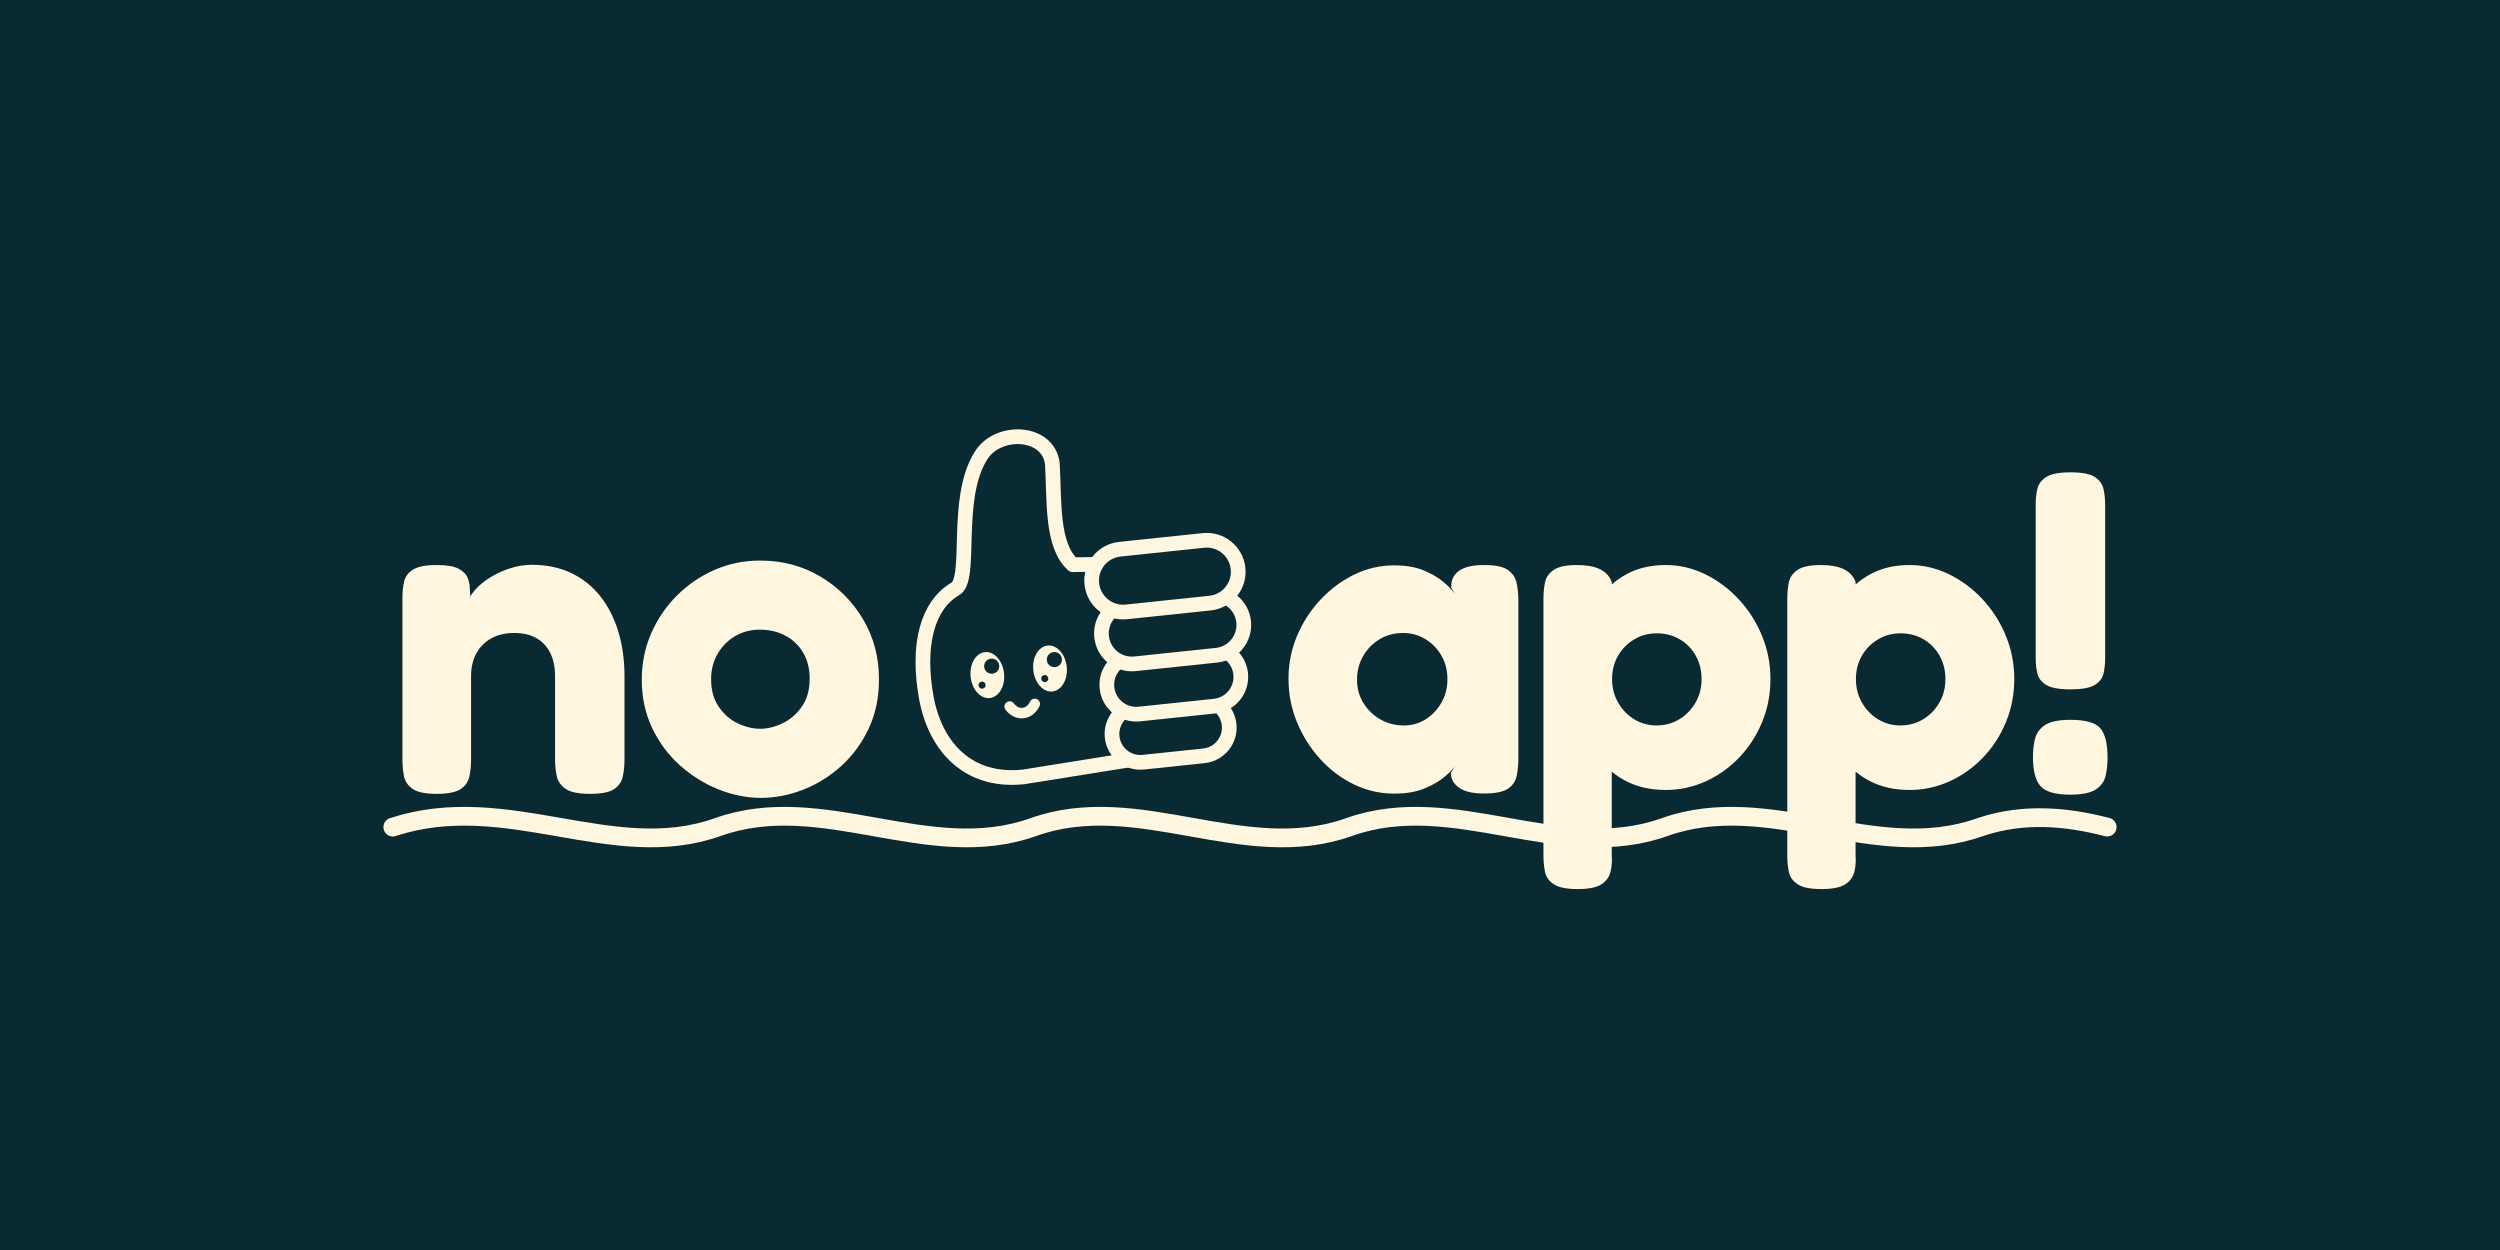
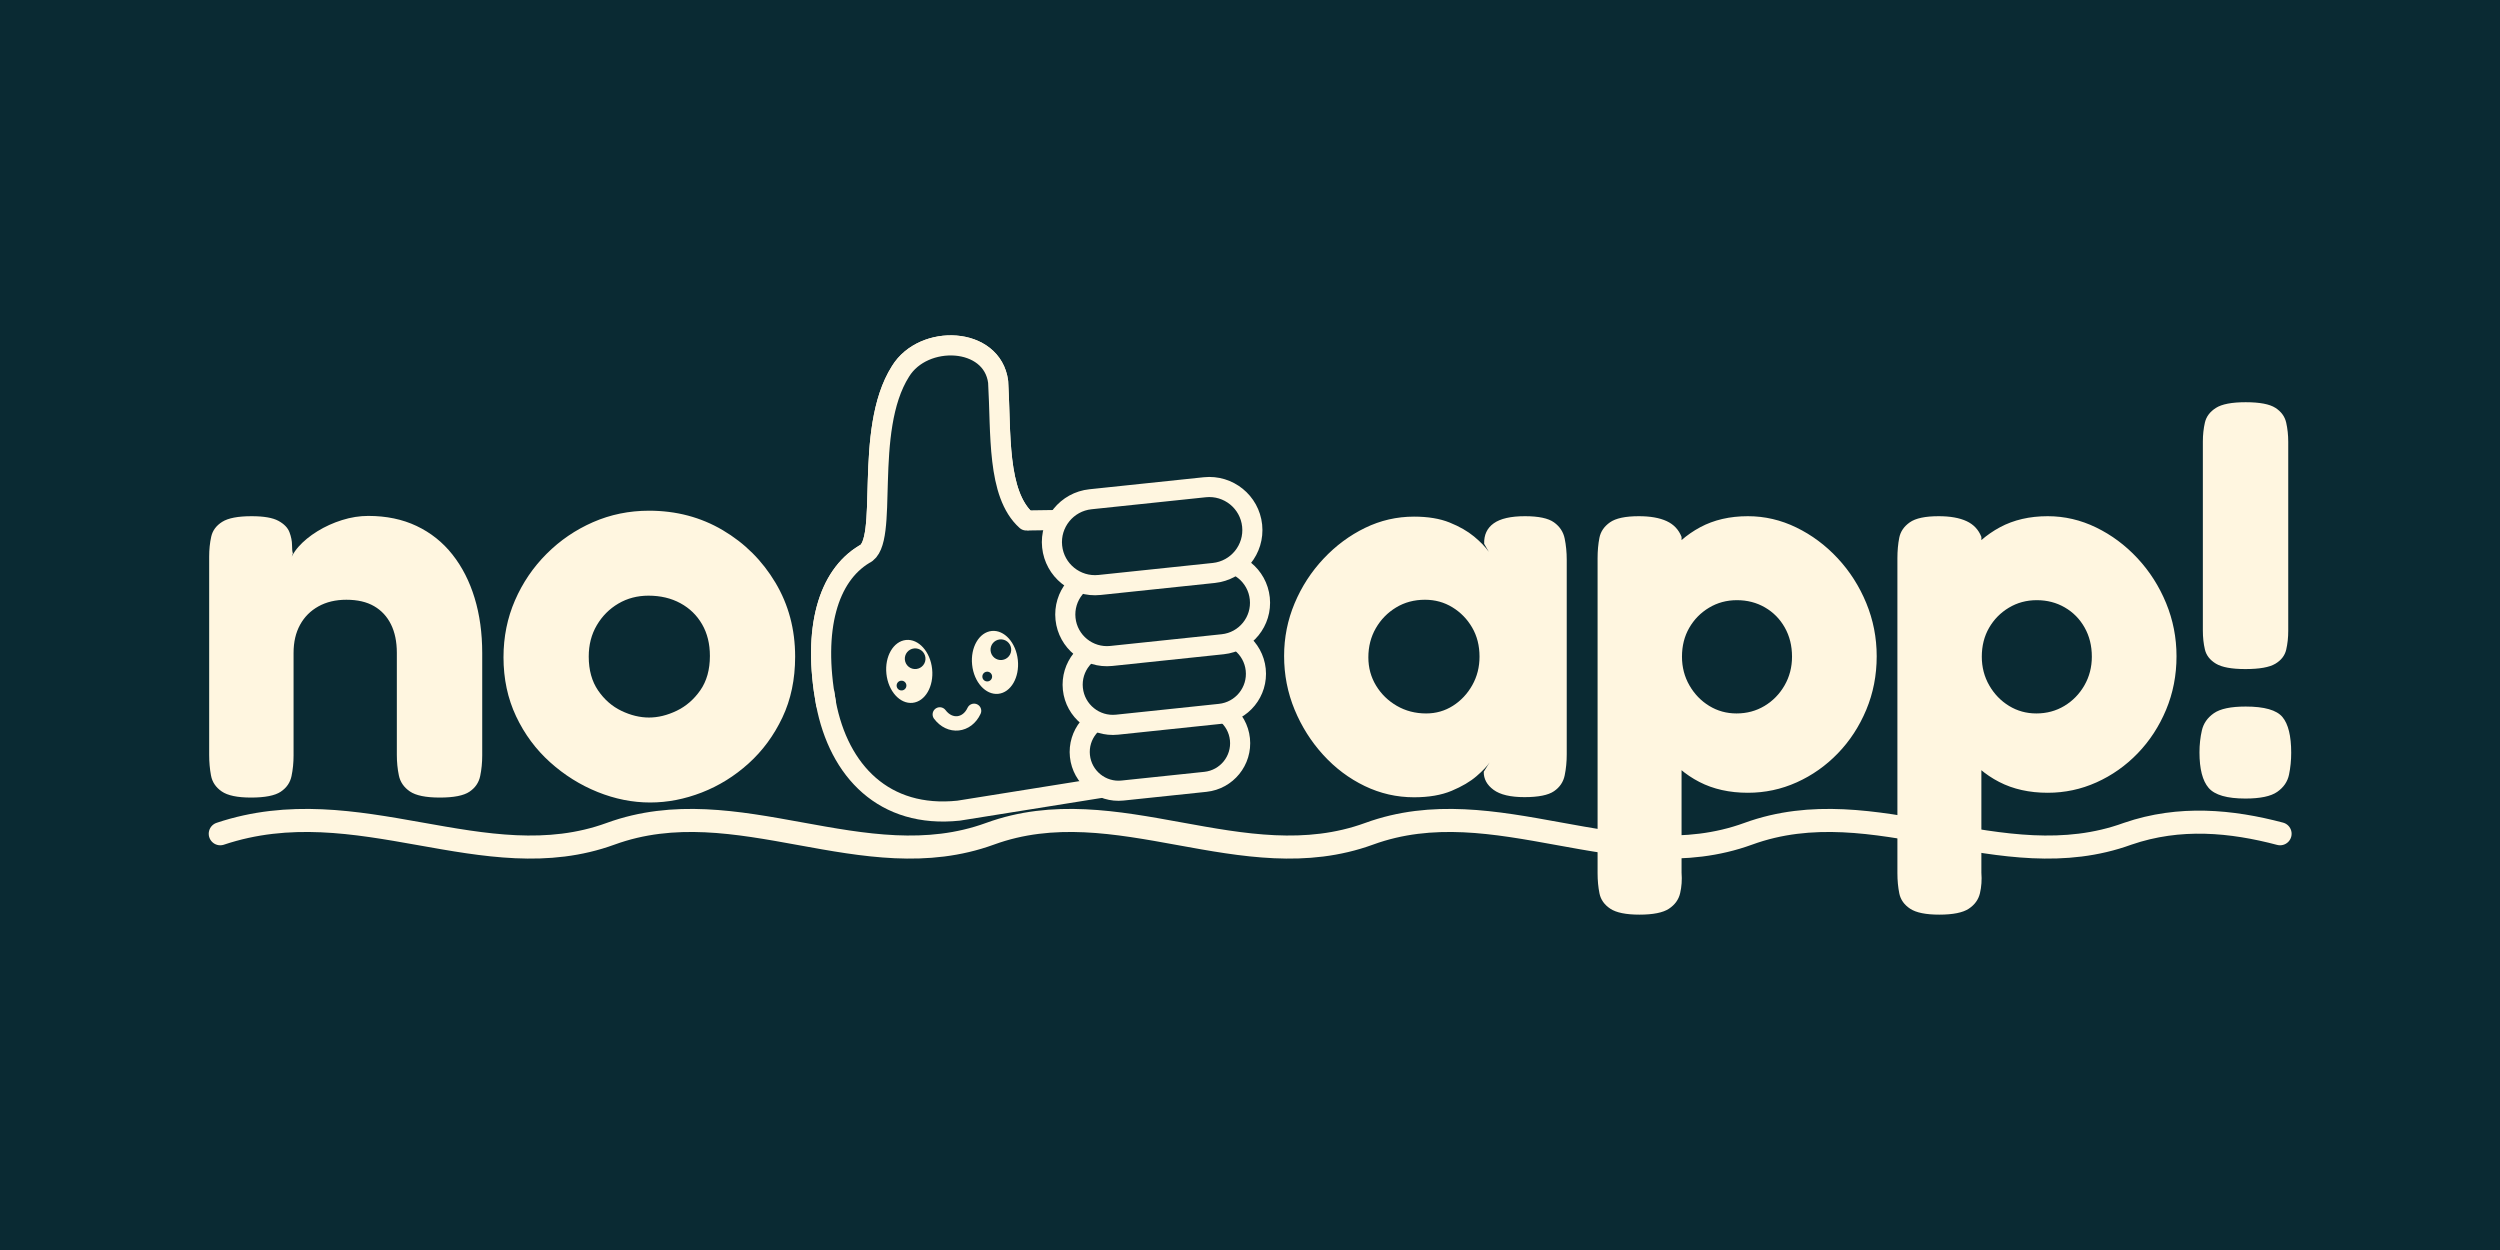
<svg xmlns="http://www.w3.org/2000/svg" width="1200" height="600" viewBox="0 0 1200 600">
  <rect width="1200" height="600" fill="#0A2A33" />
-   <g transform="translate(184.09 188.00)">
-     <path d="M 4.46 209.00 C 59.42 191.00 109.92 227.00 160.42 209.00 C 210.93 191.00 261.43 227.00 311.93 209.00 C 362.44 191.00 412.94 227.00 463.44 209.00 C 513.95 191.00 564.45 227.00 614.95 209.00 C 665.46 191.00 715.96 227.00 766.46 209.00 C 787.26 202.00 808.05 204.00 827.36 209.00" fill="none" stroke="#FFF6E0" stroke-width="9" stroke-linecap="round" />
-     <path d="M25.41 193.05Q17.435 193.05 13.97 190.658Q10.505 188.265 9.79 184.442Q9.075 180.62 9.075 176.385V99.0Q9.075 94.82 9.872 91.218Q10.67 87.615 14.163 85.415Q17.655 83.215 25.63 83.215Q32.78 83.215 36.108 85.03Q39.435 86.845 40.425 89.485Q41.415 92.125 41.415 94.463Q41.415 96.8 41.745 97.68L40.425 101.915Q40.975 98.505 43.918 95.178Q46.86 91.85 51.315 89.1Q55.77 86.35 60.94 84.728Q66.11 83.105 71.17 83.105Q81.785 83.105 90.062 87.038Q98.34 90.97 104.032 98.175Q109.725 105.38 112.695 115.143Q115.665 124.905 115.665 136.62V176.605Q115.665 180.84 114.868 184.663Q114.07 188.485 110.688 190.768Q107.305 193.05 99.11 193.05Q90.915 193.05 87.423 190.658Q83.93 188.265 83.132 184.442Q82.335 180.62 82.335 176.385V136.565Q82.335 130.075 80.052 125.455Q77.77 120.835 73.453 118.333Q69.135 115.83 62.645 115.83Q56.375 115.83 51.727 118.415Q47.08 121.0 44.55 125.62Q42.02 130.24 42.02 136.565V176.605Q42.02 180.84 41.222 184.663Q40.425 188.485 37.015 190.768Q33.605 193.05 25.41 193.05Z M181.225 194.975Q170.885 194.975 160.71 190.877Q150.535 186.78 142.175 179.273Q133.815 171.765 128.892 161.343Q123.97 150.92 123.97 138.27Q123.97 126.39 128.452 116.078Q132.935 105.765 140.8 97.9Q148.665 90.035 158.895 85.553Q169.125 81.07 180.785 81.07Q196.68 81.07 209.55 88.66Q222.42 96.25 230.12 109.148Q237.82 122.045 237.82 138.05Q237.82 151.305 232.843 161.81Q227.865 172.315 219.642 179.74Q211.42 187.165 201.382 191.07Q191.345 194.975 181.225 194.975ZM180.785 161.81Q186.065 161.81 191.565 159.17Q197.065 156.53 200.805 151.168Q204.545 145.805 204.545 137.775Q204.545 130.68 201.493 125.4Q198.44 120.12 193.022 117.178Q187.605 114.235 180.565 114.235Q174.075 114.235 168.822 117.315Q163.57 120.395 160.407 125.758Q157.245 131.12 157.245 137.995Q157.245 145.915 160.903 151.25Q164.56 156.585 170.005 159.197Q175.45 161.81 180.785 161.81Z M528.22 192.885Q520.025 192.885 516.148 190.025Q512.27 187.165 512.325 182.985L514.635 179.3Q513.205 181.5 509.52 184.69Q505.835 187.88 499.812 190.41Q493.79 192.94 485.1 192.94Q474.98 192.94 465.85 188.54Q456.72 184.14 449.652 176.385Q442.585 168.63 438.487 158.73Q434.39 148.83 434.39 137.775Q434.39 126.995 438.487 117.233Q442.585 107.47 449.762 99.825Q456.94 92.18 465.987 87.78Q475.035 83.38 485.1 83.38Q493.295 83.38 499.015 85.69Q504.735 88.0 508.53 91.135Q512.325 94.27 514.305 97.13L512.49 93.995Q512.325 88.77 516.23 85.993Q520.135 83.215 528.44 83.215Q536.415 83.215 539.77 85.635Q543.125 88.055 543.922 91.96Q544.72 95.865 544.72 100.265V176.22Q544.72 180.51 543.922 184.388Q543.125 188.265 539.742 190.575Q536.36 192.885 528.22 192.885ZM489.83 160.215Q495.605 160.215 500.307 157.218Q505.01 154.22 507.842 149.188Q510.675 144.155 510.675 138.05Q510.675 131.615 507.787 126.665Q504.9 121.715 500.087 118.773Q495.275 115.83 489.39 115.83Q483.065 115.83 478.087 118.855Q473.11 121.88 470.195 126.94Q467.28 132.0 467.28 138.325Q467.28 144.375 470.277 149.325Q473.275 154.275 478.39 157.245Q483.505 160.215 489.83 160.215Z M615.45 191.18Q604.67 191.18 596.475 186.945Q588.28 182.71 582.835 175.257Q577.39 167.805 574.668 158.125Q571.945 148.445 572.11 137.39Q572.275 126.5 575.08 116.683Q577.885 106.865 583.33 99.358Q588.775 91.85 596.805 87.532Q604.835 83.215 615.45 83.215Q625.295 83.215 634.342 87.615Q643.39 92.015 650.485 99.632Q657.58 107.25 661.65 117.123Q665.72 126.995 665.72 137.885Q665.72 149.05 661.65 158.785Q657.58 168.52 650.567 175.78Q643.555 183.04 634.507 187.11Q625.46 191.18 615.45 191.18ZM573.1 238.755Q565.235 238.755 561.743 236.445Q558.25 234.135 557.507 230.477Q556.765 226.82 556.765 222.585V99.605Q556.765 95.315 557.48 91.657Q558.195 88.0 561.605 85.608Q565.015 83.215 572.88 83.215Q579.59 83.215 583.743 85.14Q587.895 87.065 589.545 91.3V222.365Q589.875 226.6 588.995 230.368Q588.115 234.135 584.622 236.445Q581.13 238.755 573.1 238.755ZM610.995 160.215Q617.045 160.215 621.94 157.273Q626.835 154.33 629.75 149.27Q632.665 144.21 632.665 138.05Q632.665 131.67 629.832 126.665Q627.0 121.66 622.105 118.828Q617.21 115.995 611.16 115.995Q605.165 115.995 600.27 118.938Q595.375 121.88 592.543 126.803Q589.71 131.725 589.71 138.05Q589.71 144.21 592.625 149.27Q595.54 154.33 600.352 157.273Q605.165 160.215 610.995 160.215Z M732.49 191.18Q721.71 191.18 713.515 186.945Q705.32 182.71 699.875 175.257Q694.43 167.805 691.707 158.125Q688.985 148.445 689.15 137.39Q689.315 126.5 692.12 116.683Q694.925 106.865 700.37 99.358Q705.815 91.85 713.845 87.532Q721.875 83.215 732.49 83.215Q742.335 83.215 751.382 87.615Q760.43 92.015 767.525 99.632Q774.62 107.25 778.69 117.123Q782.76 126.995 782.76 137.885Q782.76 149.05 778.69 158.785Q774.62 168.52 767.607 175.78Q760.595 183.04 751.547 187.11Q742.5 191.18 732.49 191.18ZM690.14 238.755Q682.275 238.755 678.783 236.445Q675.29 234.135 674.547 230.477Q673.805 226.82 673.805 222.585V99.605Q673.805 95.315 674.52 91.657Q675.235 88.0 678.645 85.608Q682.055 83.215 689.92 83.215Q696.63 83.215 700.783 85.14Q704.935 87.065 706.585 91.3V222.365Q706.915 226.6 706.035 230.368Q705.155 234.135 701.662 236.445Q698.17 238.755 690.14 238.755ZM728.035 160.215Q734.085 160.215 738.98 157.273Q743.875 154.33 746.79 149.27Q749.705 144.21 749.705 138.05Q749.705 131.67 746.872 126.665Q744.04 121.66 739.145 118.828Q734.25 115.995 728.2 115.995Q722.205 115.995 717.31 118.938Q712.415 121.88 709.582 126.803Q706.75 131.725 706.75 138.05Q706.75 144.21 709.665 149.27Q712.58 154.33 717.392 157.273Q722.205 160.215 728.035 160.215Z M809.655 142.89Q801.625 142.89 798.132 140.773Q794.64 138.655 793.842 135.245Q793.045 131.835 793.045 127.93V54.065Q793.045 50.16 793.842 46.668Q794.64 43.175 798.132 40.948Q801.625 38.72 809.765 38.72Q817.96 38.72 821.37 40.92Q824.78 43.12 825.577 46.695Q826.375 50.27 826.375 54.175V127.985Q826.375 131.89 825.577 135.328Q824.78 138.765 821.315 140.828Q817.85 142.89 809.655 142.89ZM809.655 193.435Q798.875 193.435 795.3 189.282Q791.725 185.13 791.725 175.395Q791.725 170.94 792.66 166.843Q793.595 162.745 797.335 160.132Q801.075 157.52 809.765 157.52Q820.71 157.52 824.12 161.618Q827.53 165.715 827.53 175.56Q827.53 180.015 826.677 184.113Q825.825 188.21 822.085 190.822Q818.345 193.435 809.655 193.435Z" fill="#FFF6E0" />
-     <g transform="translate(228.96 -10.49) scale(1.0083)">
-       <g transform="rotate(-6 110 120)">
-         <path d="M28 148 C26 121.7 33.4 104 46.7 97.8 C56.0 94.8 50.6 55.1 65.9 35.8 C75.2 23.7 98.9 27.1 99.3 43.0 C98.5 60.7 94.7 81.7 104.0 92 L126 94 L144 96 L144 186 L70 190 C44 190 30 172 28 148 Z" fill="#0A2A33" stroke="#FFF6E0" stroke-width="7" stroke-linejoin="round" stroke-linecap="round" />
+   <g transform="translate(40.06 134.61) scale(1.2296)">
+     <path d="M 53.4 216.0 C 107.1 198.0 156.5 234.0 205.8 216.0 C 255.2 198.0 304.5 234.0 353.9 216.0 C 403.2 198.0 452.6 234.0 501.9 216.0 C 551.2 198.0 600.6 234.0 649.9 216.0 C 699.3 198.0 748.6 234.0 798.0 216.0 C 818.3 209.0 838.6 211.0 857.5 216.0" fill="none" stroke="#FFF6E0" stroke-width="9" stroke-linecap="round" />
+     <path d="M65.41 201.87Q57.435 201.87 53.97 199.478Q50.505 197.085 49.79 193.262Q49.075 189.44 49.075 185.205V107.82Q49.075 103.64 49.873 100.037Q50.67 96.435 54.163 94.235Q57.655 92.035 65.63 92.035Q72.78 92.035 76.108 93.85Q79.435 95.665 80.425 98.305Q81.415 100.945 81.415 103.282Q81.415 105.62 81.745 106.5L80.425 110.735Q80.975 107.325 83.917 103.998Q86.86 100.67 91.315 97.92Q95.77 95.17 100.94 93.547Q106.11 91.925 111.17 91.925Q121.785 91.925 130.062 95.858Q138.34 99.79 144.032 106.995Q149.725 114.2 152.695 123.963Q155.665 133.725 155.665 145.44V185.425Q155.665 189.66 154.868 193.483Q154.07 197.305 150.688 199.588Q147.305 201.87 139.11 201.87Q130.915 201.87 127.423 199.478Q123.93 197.085 123.132 193.262Q122.335 189.44 122.335 185.205V145.385Q122.335 138.895 120.052 134.275Q117.77 129.655 113.453 127.153Q109.135 124.65 102.645 124.65Q96.375 124.65 91.727 127.235Q87.08 129.82 84.55 134.44Q82.02 139.06 82.02 145.385V185.425Q82.02 189.66 81.222 193.483Q80.425 197.305 77.015 199.588Q73.605 201.87 65.41 201.87Z M221.225 203.795Q210.885 203.795 200.71 199.697Q190.535 195.6 182.175 188.093Q173.815 180.585 168.892 170.163Q163.97 159.74 163.97 147.09Q163.97 135.21 168.452 124.897Q172.935 114.585 180.8 106.72Q188.665 98.855 198.895 94.373Q209.125 89.89 220.785 89.89Q236.68 89.89 249.55 97.48Q262.42 105.07 270.12 117.968Q277.82 130.865 277.82 146.87Q277.82 160.125 272.842 170.63Q267.865 181.135 259.642 188.56Q251.42 195.985 241.382 199.89Q231.345 203.795 221.225 203.795ZM220.785 170.63Q226.065 170.63 231.565 167.99Q237.065 165.35 240.805 159.988Q244.545 154.625 244.545 146.595Q244.545 139.5 241.492 134.22Q238.44 128.94 233.022 125.998Q227.605 123.055 220.565 123.055Q214.075 123.055 208.822 126.135Q203.57 129.215 200.407 134.577Q197.245 139.94 197.245 146.815Q197.245 154.735 200.902 160.07Q204.56 165.405 210.005 168.017Q215.45 170.63 220.785 170.63Z" fill="#FFF6E0" />
+     <path d="M330.436 202.09Q322.406 202.09 318.913 199.697Q315.421 197.305 314.706 193.455Q313.991 189.605 313.991 185.37V58.595Q313.991 54.195 314.816 50.455Q315.641 46.715 319.133 44.405Q322.626 42.095 330.656 42.095Q338.686 42.095 342.096 44.487Q345.506 46.88 346.303 50.62Q347.101 54.36 347.101 58.815V103.64Q351.006 99.57 357.276 95.83Q363.546 92.09 372.236 92.09Q385.931 92.09 396.821 99.02Q407.711 105.95 414.118 117.968Q420.526 129.985 420.526 145.605V185.59Q420.526 189.825 419.728 193.565Q418.931 197.305 415.548 199.67Q412.166 202.035 403.971 202.035Q396.106 202.035 392.531 199.725Q388.956 197.415 388.158 193.593Q387.361 189.77 387.361 185.205V145.385Q387.361 139.06 385.161 134.523Q382.961 129.985 378.726 127.4Q374.491 124.815 368.331 124.815Q360.191 124.815 354.141 129.71Q348.091 134.605 347.101 141.755V185.59Q347.101 189.825 346.276 193.647Q345.451 197.47 342.041 199.78Q338.631 202.09 330.436 202.09Z" fill="#FFF6E0" />
+     <path d="M562.527 201.705Q554.332 201.705 550.454 198.845Q546.577 195.985 546.632 191.805L548.942 188.12Q547.512 190.32 543.827 193.51Q540.142 196.7 534.119 199.23Q528.097 201.76 519.407 201.76Q509.287 201.76 500.157 197.36Q491.027 192.96 483.959 185.205Q476.892 177.45 472.794 167.55Q468.697 157.65 468.697 146.595Q468.697 135.815 472.794 126.053Q476.892 116.29 484.069 108.645Q491.247 101.0 500.294 96.6Q509.342 92.2 519.407 92.2Q527.602 92.2 533.322 94.51Q539.042 96.82 542.837 99.955Q546.632 103.09 548.612 105.95L546.797 102.815Q546.632 97.59 550.537 94.812Q554.442 92.035 562.747 92.035Q570.722 92.035 574.077 94.455Q577.432 96.875 578.229 100.78Q579.027 104.685 579.027 109.085V185.04Q579.027 189.33 578.229 193.208Q577.432 197.085 574.049 199.395Q570.667 201.705 562.527 201.705ZM524.137 169.035Q529.912 169.035 534.614 166.037Q539.317 163.04 542.149 158.007Q544.982 152.975 544.982 146.87Q544.982 140.435 542.094 135.485Q539.207 130.535 534.394 127.593Q529.582 124.65 523.697 124.65Q517.372 124.65 512.394 127.675Q507.417 130.7 504.502 135.76Q501.587 140.82 501.587 147.145Q501.587 153.195 504.584 158.145Q507.582 163.095 512.697 166.065Q517.812 169.035 524.137 169.035Z M649.757 200.0Q638.977 200.0 630.782 195.765Q622.587 191.53 617.142 184.077Q611.697 176.625 608.974 166.945Q606.252 157.265 606.417 146.21Q606.582 135.32 609.387 125.502Q612.192 115.685 617.637 108.178Q623.082 100.67 631.112 96.352Q639.142 92.035 649.757 92.035Q659.602 92.035 668.649 96.435Q677.697 100.835 684.792 108.452Q691.887 116.07 695.957 125.942Q700.027 135.815 700.027 146.705Q700.027 157.87 695.957 167.605Q691.887 177.34 684.874 184.6Q677.862 191.86 668.814 195.93Q659.767 200.0 649.757 200.0ZM607.407 247.575Q599.542 247.575 596.049 245.265Q592.557 242.955 591.814 239.297Q591.072 235.64 591.072 231.405V108.425Q591.072 104.135 591.787 100.477Q592.502 96.82 595.912 94.427Q599.322 92.035 607.187 92.035Q613.897 92.035 618.049 93.96Q622.202 95.885 623.852 100.12V231.185Q624.182 235.42 623.302 239.188Q622.422 242.955 618.929 245.265Q615.437 247.575 607.407 247.575ZM645.302 169.035Q651.352 169.035 656.247 166.093Q661.142 163.15 664.057 158.09Q666.972 153.03 666.972 146.87Q666.972 140.49 664.139 135.485Q661.307 130.48 656.412 127.648Q651.517 124.815 645.467 124.815Q639.472 124.815 634.577 127.757Q629.682 130.7 626.849 135.623Q624.017 140.545 624.017 146.87Q624.017 153.03 626.932 158.09Q629.847 163.15 634.659 166.093Q639.472 169.035 645.302 169.035Z M766.797 200.0Q756.017 200.0 747.822 195.765Q739.627 191.53 734.182 184.077Q728.737 176.625 726.014 166.945Q723.292 157.265 723.457 146.21Q723.622 135.32 726.427 125.502Q729.232 115.685 734.677 108.178Q740.122 100.67 748.152 96.352Q756.182 92.035 766.797 92.035Q776.642 92.035 785.689 96.435Q794.737 100.835 801.832 108.452Q808.927 116.07 812.997 125.942Q817.067 135.815 817.067 146.705Q817.067 157.87 812.997 167.605Q808.927 177.34 801.914 184.6Q794.902 191.86 785.854 195.93Q776.807 200.0 766.797 200.0ZM724.447 247.575Q716.582 247.575 713.089 245.265Q709.597 242.955 708.854 239.297Q708.112 235.64 708.112 231.405V108.425Q708.112 104.135 708.827 100.477Q709.542 96.82 712.952 94.427Q716.362 92.035 724.227 92.035Q730.937 92.035 735.089 93.96Q739.242 95.885 740.892 100.12V231.185Q741.222 235.42 740.342 239.188Q739.462 242.955 735.969 245.265Q732.477 247.575 724.447 247.575ZM762.342 169.035Q768.392 169.035 773.287 166.093Q778.182 163.15 781.097 158.09Q784.012 153.03 784.012 146.87Q784.012 140.49 781.179 135.485Q778.347 130.48 773.452 127.648Q768.557 124.815 762.507 124.815Q756.512 124.815 751.617 127.757Q746.722 130.7 743.889 135.623Q741.057 140.545 741.057 146.87Q741.057 153.03 743.972 158.09Q746.887 163.15 751.699 166.093Q756.512 169.035 762.342 169.035Z M843.962 151.71Q835.932 151.71 832.439 149.593Q828.947 147.475 828.149 144.065Q827.352 140.655 827.352 136.75V62.885Q827.352 58.98 828.149 55.487Q828.947 51.995 832.439 49.767Q835.932 47.54 844.072 47.54Q852.267 47.54 855.677 49.74Q859.087 51.94 859.884 55.515Q860.682 59.09 860.682 62.995V136.805Q860.682 140.71 859.884 144.148Q859.087 147.585 855.622 149.648Q852.157 151.71 843.962 151.71ZM843.962 202.255Q833.182 202.255 829.607 198.102Q826.032 193.95 826.032 184.215Q826.032 179.76 826.967 175.662Q827.902 171.565 831.642 168.952Q835.382 166.34 844.072 166.34Q855.017 166.34 858.427 170.438Q861.837 174.535 861.837 184.38Q861.837 188.835 860.984 192.933Q860.132 197.03 856.392 199.642Q852.652 202.255 843.962 202.255Z" fill="#FFF6E0" />
+     <g transform="translate(373.26 116.09) rotate(0) scale(1.1215) translate(-105.75 -112.75)">
+       <g transform="matrix(0.99452 -0.10453 0.10453 0.99452 -11.941 12.156)">
+         <path d="M28.00 148.00 C26.00 121.70 33.40 104.00 46.70 97.80 C51.35 96.30 52.33 85.62 54.05 72.91 C55.77 60.20 58.25 45.45 65.90 35.80 C75.20 23.70 98.90 27.10 99.30 43.00 C98.90 51.85 97.75 61.53 97.86 70.28 C97.97 79.03 99.35 86.85 104.00 92.00 L126 94 L144 96 L144 186 L70 190 C44 190 30 172 28 148 Z" fill="#0A2A33" stroke="#FFF6E0" stroke-width="7" stroke-linejoin="round" stroke-linecap="round" />
        <rect x="114" y="162" width="56" height="27" rx="13.5" fill="#0A2A33" stroke="#FFF6E0" stroke-width="7" stroke-linejoin="round" stroke-linecap="round" />
        <rect x="114" y="138" width="64" height="28" rx="14" fill="#0A2A33" stroke="#FFF6E0" stroke-width="7" stroke-linejoin="round" stroke-linecap="round" />
        <rect x="114" y="113" width="68" height="29" rx="14.5" fill="#0A2A33" stroke="#FFF6E0" stroke-width="7" stroke-linejoin="round" stroke-linecap="round" />
        <rect x="112" y="87" width="70" height="30" rx="15" fill="#0A2A33" stroke="#FFF6E0" stroke-width="7" stroke-linejoin="round" stroke-linecap="round" />
-         <ellipse cx="58" cy="140" rx="8" ry="11" fill="#FFF6E0" />
-         <circle cx="60.5" cy="136" r="3.6" fill="#0A2A33" />
-         <circle cx="55" cy="144.5" r="1.7" fill="#0A2A33" />
-         <ellipse cx="88" cy="140" rx="8" ry="11" fill="#FFF6E0" />
-         <circle cx="90.5" cy="136" r="3.6" fill="#0A2A33" />
-         <circle cx="85" cy="144.5" r="1.7" fill="#0A2A33" />
-         <path d="M67 156 C70 161 76 161 79 156" stroke="#FFF6E0" stroke-width="5" stroke-linecap="round" stroke-linejoin="round" fill="none" />
+         <path d="M28.00 148.00 C26.00 121.70 33.40 104.00 46.70 97.80 C51.35 96.30 52.33 85.62 54.05 72.91 C55.77 60.20 58.25 45.45 65.90 35.80 C75.20 23.70 98.90 27.10 99.30 43.00 C98.90 51.85 97.75 61.53 97.86 70.28 C97.97 79.03 99.35 86.85 104.00 92.00 L104.00 106 L52 114 Z" fill="#0A2A33" />
+         <path d="M28.00 148.00 C26.00 121.70 33.40 104.00 46.70 97.80 C51.35 96.30 52.33 85.62 54.05 72.91 C55.77 60.20 58.25 45.45 65.90 35.80 C75.20 23.70 98.90 27.10 99.30 43.00 C98.90 51.85 97.75 61.53 97.86 70.28 C97.97 79.03 99.35 86.85 104.00 92.00" fill="none" stroke="#FFF6E0" stroke-width="7" stroke-linejoin="round" stroke-linecap="round" />
+         <g transform="translate(0.00 0)">
+           <ellipse cx="58" cy="140.00" rx="8.00" ry="11.00" fill="#FFF6E0" opacity="1.000" />
+           <circle cx="60.50" cy="135.82" r="3.60" fill="#0A2A33" opacity="1.000" />
+           <path transform="translate(60.50 135.82) scale(0.600)" d="M0 -6.2 L2 -2 6.2 0 2 2 0 6.2 -2 2 -6.2 0 -2 -2 Z" fill="#0A2A33" opacity="0.000" />
+           <circle cx="54.80" cy="144.62" r="1.70" fill="#0A2A33" opacity="1.000" />
+           <ellipse cx="88" cy="140.00" rx="8.00" ry="11.00" fill="#FFF6E0" opacity="1.000" />
+           <circle cx="90.50" cy="135.82" r="3.60" fill="#0A2A33" opacity="1.000" />
+           <path transform="translate(90.50 135.82) scale(0.600)" d="M0 -6.2 L2 -2 6.2 0 2 2 0 6.2 -2 2 -6.2 0 -2 -2 Z" fill="#0A2A33" opacity="0.000" />
+           <circle cx="84.80" cy="144.62" r="1.70" fill="#0A2A33" opacity="1.000" />
+           <path d="M67.00 156.00 C70.00 161.00 76.00 161.00 79.00 156.00 C76.00 161.00 70.00 161.00 67.00 156.00 Z" fill="#FFF6E0" stroke="#FFF6E0" stroke-width="5.00" stroke-linejoin="round" stroke-linecap="round" />
+         </g>
      </g>
    </g>
  </g>
</svg>
